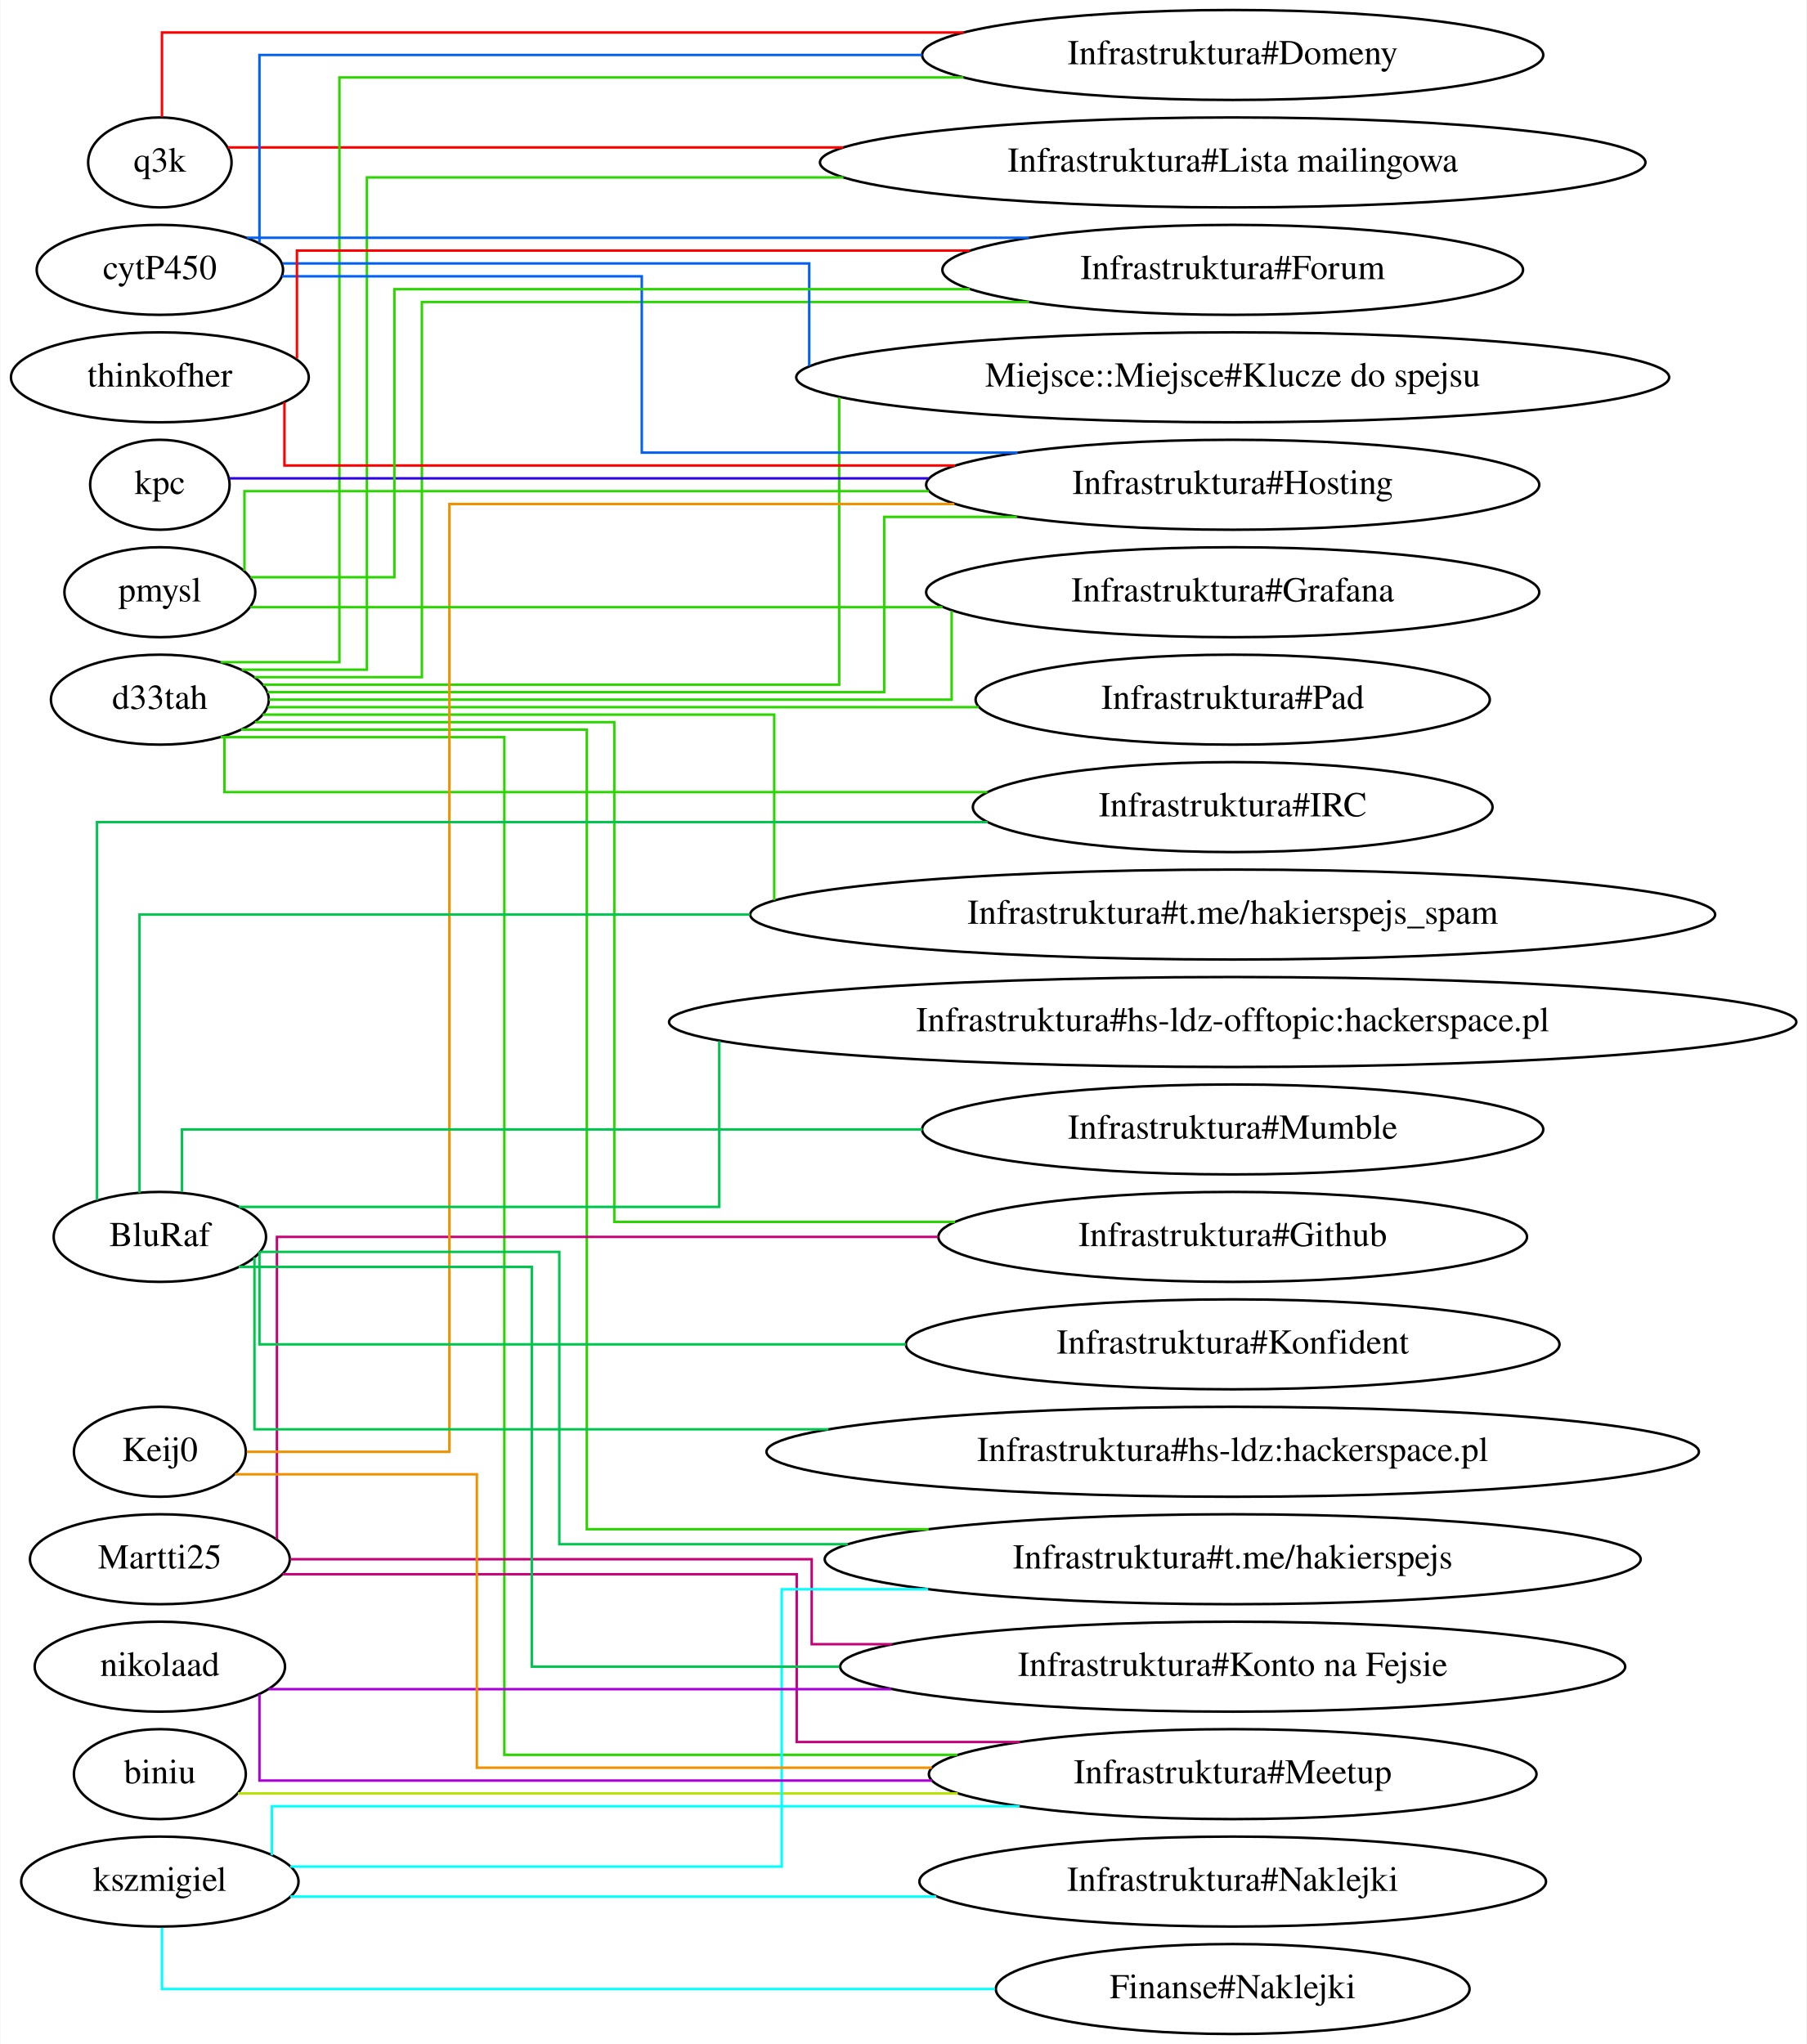
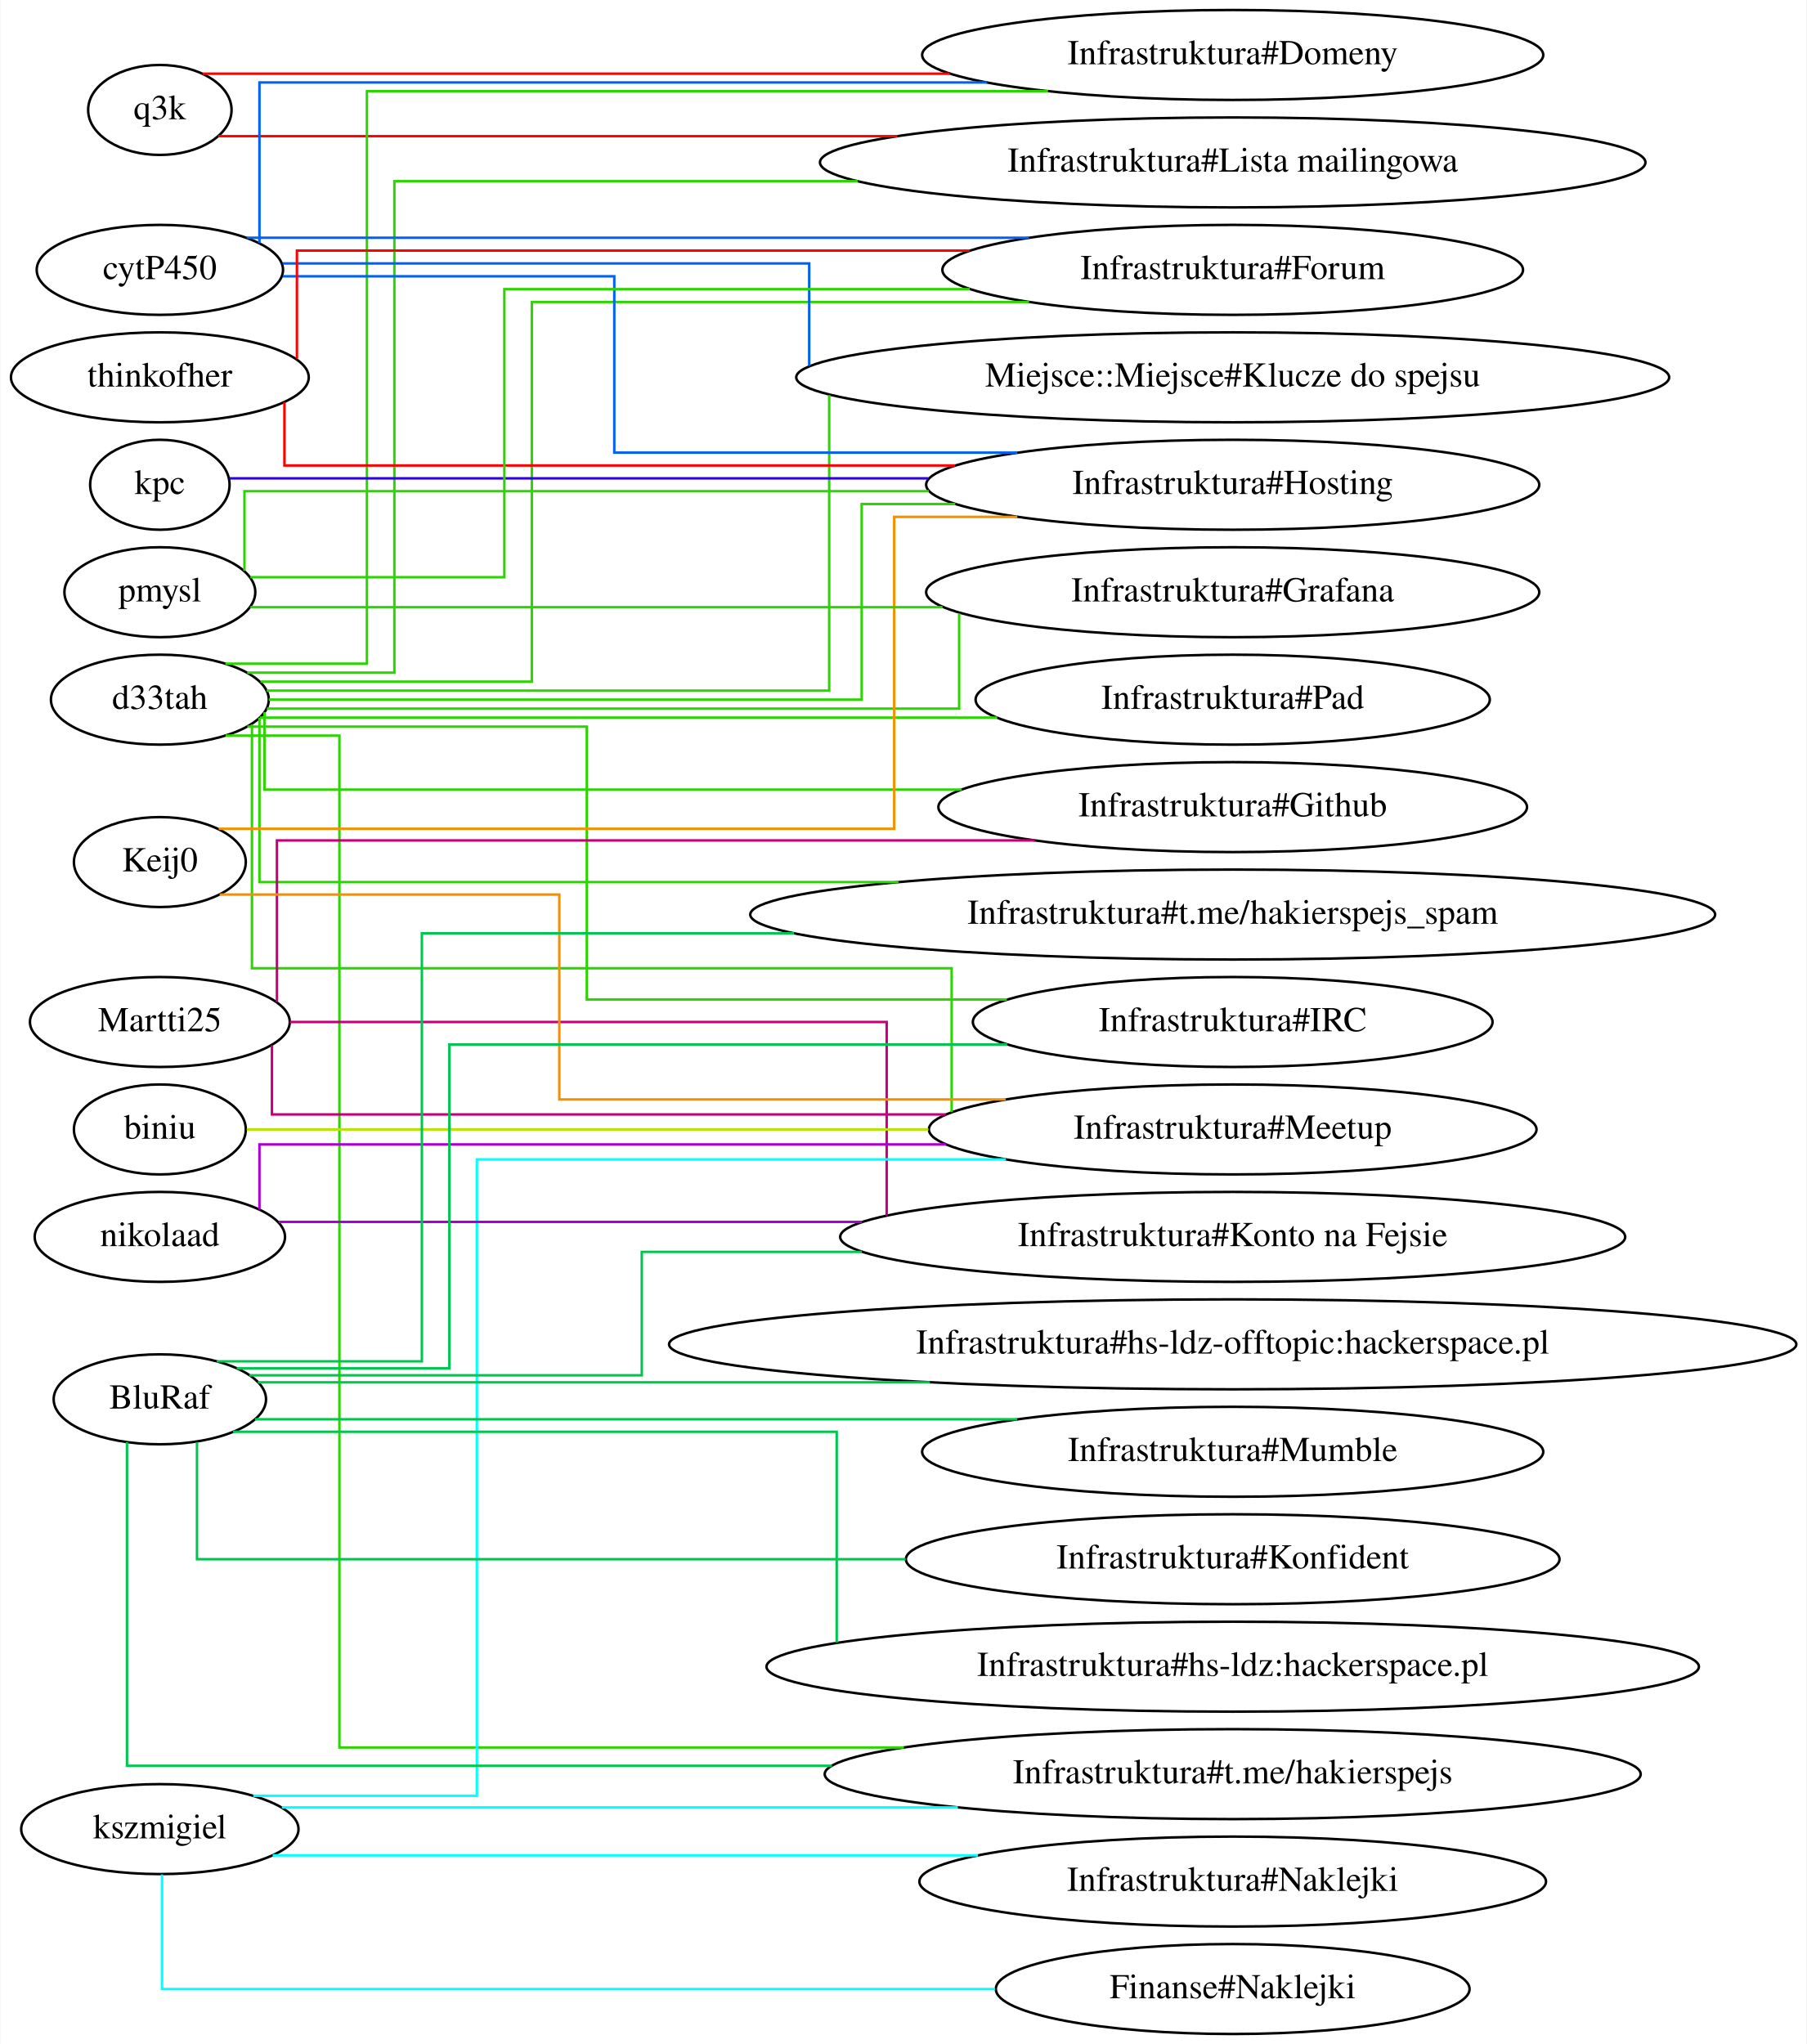
<svg xmlns="http://www.w3.org/2000/svg" width="723pt" height="818pt" viewBox="0.00 0.00 722.65 818.00">
  <g id="graph0" class="graph" transform="scale(1 1) rotate(0) translate(4 814)">
    <polygon fill="#ffffff" stroke="transparent" points="-4,4 -4,-814 718.649,-814 718.649,4 -4,4" />
    <g id="node1" class="node">
-       <ellipse fill="none" stroke="#000000" cx="59.795" cy="-749" rx="28.695" ry="18" />
-       <text text-anchor="middle" x="59.795" y="-745.3" font-family="Times,serif" font-size="14.00" fill="#000000">q3k</text>
+       <ellipse fill="none" stroke="#000000" cx="59.795" cy="-770" rx="28.695" ry="18" />
+       <text text-anchor="middle" x="59.795" y="-766.3" font-family="Times,serif" font-size="14.00" fill="#000000">q3k</text>
    </g>
    <g id="node2" class="node">
+       <ellipse fill="none" stroke="#000000" cx="489.119" cy="-749" rx="165.171" ry="18" />
+       <text text-anchor="middle" x="489.119" y="-745.3" font-family="Times,serif" font-size="14.00" fill="#000000">Infrastruktura#Lista mailingowa</text>
+     </g>
+     <g id="edge1" class="edge">
+       <path fill="none" stroke="#ff0000" d="M83.182,-759.5C133.927,-759.5 257.418,-759.5 354.969,-759.5" />
+     </g>
+     <g id="node3" class="node">
      <ellipse fill="none" stroke="#000000" cx="489.119" cy="-792" rx="124.278" ry="18" />
      <text text-anchor="middle" x="489.119" y="-788.3" font-family="Times,serif" font-size="14.00" fill="#000000">Infrastruktura#Domeny</text>
    </g>
-     <g id="edge1" class="edge">
-       <path fill="none" stroke="#ff0000" d="M60.649,-767.187C60.649,-782.182 60.649,-801 60.649,-801 60.649,-801 254.63,-801 381.551,-801" />
-     </g>
-     <g id="node3" class="node">
-       <ellipse fill="none" stroke="#000000" cx="489.119" cy="-749" rx="165.171" ry="18" />
-       <text text-anchor="middle" x="489.119" y="-745.3" font-family="Times,serif" font-size="14.00" fill="#000000">Infrastruktura#Lista mailingowa</text>
-     </g>
    <g id="edge2" class="edge">
-       <path fill="none" stroke="#ff0000" d="M86.977,-755C135.915,-755 242.234,-755 333.265,-755" />
+       <path fill="none" stroke="#ff0000" d="M76.89,-784.5C126.172,-784.5 271.648,-784.5 375.806,-784.5" />
    </g>
    <g id="node4" class="node">
      <ellipse fill="none" stroke="#000000" cx="59.795" cy="-534" rx="43.592" ry="18" />
      <text text-anchor="middle" x="59.795" y="-530.3" font-family="Times,serif" font-size="14.00" fill="#000000">d33tah</text>
    </g>
+     <g id="edge6" class="edge">
+       <path fill="none" stroke="#2bd500" d="M94.743,-544.8C121.427,-544.8 153.649,-544.8 153.649,-544.8 153.649,-544.8 153.649,-741.5 153.649,-741.5 153.649,-741.5 249.725,-741.5 339.046,-741.5" />
+     </g>
+     <g id="edge14" class="edge">
+       <path fill="none" stroke="#2bd500" d="M86.01,-548.4C110.284,-548.4 142.649,-548.4 142.649,-548.4 142.649,-548.4 142.649,-777.5 142.649,-777.5 142.649,-777.5 313.463,-777.5 415.218,-777.5" />
+     </g>
+     <g id="node5" class="node">
+       <ellipse fill="none" stroke="#000000" cx="489.119" cy="-104" rx="163.271" ry="18" />
+       <text text-anchor="middle" x="489.119" y="-100.3" font-family="Times,serif" font-size="14.00" fill="#000000">Infrastruktura#t.me/hakierspejs</text>
+     </g>
    <g id="edge3" class="edge">
-       <path fill="none" stroke="#2bd500" d="M84.121,-549C104.967,-549 131.649,-549 131.649,-549 131.649,-549 131.649,-783 131.649,-783 131.649,-783 276.127,-783 381.382,-783" />
+       <path fill="none" stroke="#2bd500" d="M86.143,-519.6C106.65,-519.6 131.649,-519.6 131.649,-519.6 131.649,-519.6 131.649,-114.667 131.649,-114.667 131.649,-114.667 255.607,-114.667 357.534,-114.667" />
+     </g>
+     <g id="node6" class="node">
+       <ellipse fill="none" stroke="#000000" cx="489.119" cy="-491" rx="117.779" ry="18" />
+       <text text-anchor="middle" x="489.119" y="-487.3" font-family="Times,serif" font-size="14.00" fill="#000000">Infrastruktura#Github</text>
    </g>
    <g id="edge4" class="edge">
-       <path fill="none" stroke="#2bd500" d="M92.541,-546C115.7,-546 142.649,-546 142.649,-546 142.649,-546 142.649,-743 142.649,-743 142.649,-743 241.333,-743 333.368,-743" />
-     </g>
-     <g id="node5" class="node">
+       <path fill="none" stroke="#2bd500" d="M101.649,-528.994C101.649,-519.102 101.649,-498 101.649,-498 101.649,-498 266.045,-498 380.672,-498" />
+     </g>
+     <g id="node7" class="node">
+       <ellipse fill="none" stroke="#000000" cx="489.119" cy="-448" rx="193.066" ry="18" />
+       <text text-anchor="middle" x="489.119" y="-444.3" font-family="Times,serif" font-size="14.00" fill="#000000">Infrastruktura#t.me/hakierspejs_spam</text>
+     </g>
+     <g id="edge5" class="edge">
+       <path fill="none" stroke="#2bd500" d="M99.649,-526.734C99.649,-508.269 99.649,-461 99.649,-461 99.649,-461 242.656,-461 355.358,-461" />
+     </g>
+     <g id="node8" class="node">
+       <ellipse fill="none" stroke="#000000" cx="489.119" cy="-663" rx="174.669" ry="18" />
+       <text text-anchor="middle" x="489.119" y="-659.3" font-family="Times,serif" font-size="14.00" fill="#000000">Miejsce::Miejsce#Klucze do spejsu</text>
+     </g>
+     <g id="edge7" class="edge">
+       <path fill="none" stroke="#2bd500" d="M102.533,-537.6C178.156,-537.6 327.649,-537.6 327.649,-537.6 327.649,-537.6 327.649,-629.371 327.649,-655.899" />
+     </g>
+     <g id="node9" class="node">
+       <ellipse fill="none" stroke="#000000" cx="489.119" cy="-620" rx="122.678" ry="18" />
+       <text text-anchor="middle" x="489.119" y="-616.3" font-family="Times,serif" font-size="14.00" fill="#000000">Infrastruktura#Hosting</text>
+     </g>
+     <g id="edge8" class="edge">
+       <path fill="none" stroke="#2bd500" d="M103.37,-534C182.257,-534 340.649,-534 340.649,-534 340.649,-534 340.649,-612.286 340.649,-612.286 340.649,-612.286 356.635,-612.286 378.115,-612.286" />
+     </g>
+     <g id="node10" class="node">
+       <ellipse fill="none" stroke="#000000" cx="489.119" cy="-405" rx="103.981" ry="18" />
+       <text text-anchor="middle" x="489.119" y="-401.3" font-family="Times,serif" font-size="14.00" fill="#000000">Infrastruktura#IRC</text>
+     </g>
+     <g id="edge9" class="edge">
+       <path fill="none" stroke="#2bd500" d="M94.782,-523.2C144.768,-523.2 230.649,-523.2 230.649,-523.2 230.649,-523.2 230.649,-414 230.649,-414 230.649,-414 324.184,-414 398.719,-414" />
+     </g>
+     <g id="node11" class="node">
+       <ellipse fill="none" stroke="#000000" cx="489.119" cy="-577" rx="122.678" ry="18" />
+       <text text-anchor="middle" x="489.119" y="-573.3" font-family="Times,serif" font-size="14.00" fill="#000000">Infrastruktura#Grafana</text>
+     </g>
+     <g id="edge10" class="edge">
+       <path fill="none" stroke="#2bd500" d="M102.6,-530.4C189.757,-530.4 379.649,-530.4 379.649,-530.4 379.649,-530.4 379.649,-555 379.649,-568.453" />
+     </g>
+     <g id="node12" class="node">
+       <ellipse fill="none" stroke="#000000" cx="489.119" cy="-362" rx="121.578" ry="18" />
+       <text text-anchor="middle" x="489.119" y="-358.3" font-family="Times,serif" font-size="14.00" fill="#000000">Infrastruktura#Meetup</text>
+     </g>
+     <g id="edge11" class="edge">
+       <path fill="none" stroke="#2bd500" d="M96.649,-524.079C96.649,-497.467 96.649,-426.5 96.649,-426.5 96.649,-426.5 376.649,-426.5 376.649,-426.5 376.649,-426.5 376.649,-385.542 376.649,-368.903" />
+     </g>
+     <g id="node13" class="node">
      <ellipse fill="none" stroke="#000000" cx="489.119" cy="-534" rx="102.882" ry="18" />
      <text text-anchor="middle" x="489.119" y="-530.3" font-family="Times,serif" font-size="14.00" fill="#000000">Infrastruktura#Pad</text>
    </g>
-     <g id="edge5" class="edge">
-       <path fill="none" stroke="#2bd500" d="M102.926,-531C168.95,-531 296.927,-531 387.432,-531" />
-     </g>
-     <g id="node6" class="node">
-       <ellipse fill="none" stroke="#000000" cx="489.119" cy="-491" rx="103.981" ry="18" />
-       <text text-anchor="middle" x="489.119" y="-487.3" font-family="Times,serif" font-size="14.00" fill="#000000">Infrastruktura#IRC</text>
-     </g>
-     <g id="edge6" class="edge">
-       <path fill="none" stroke="#2bd500" d="M85.649,-519.377C85.649,-509.034 85.649,-497 85.649,-497 85.649,-497 271.507,-497 390.935,-497" />
-     </g>
-     <g id="node7" class="node">
+     <g id="edge12" class="edge">
+       <path fill="none" stroke="#2bd500" d="M99.799,-526.8C166.62,-526.8 302.684,-526.8 394.901,-526.8" />
+     </g>
+     <g id="node14" class="node">
      <ellipse fill="none" stroke="#000000" cx="489.119" cy="-706" rx="116.18" ry="18" />
      <text text-anchor="middle" x="489.119" y="-702.3" font-family="Times,serif" font-size="14.00" fill="#000000">Infrastruktura#Forum</text>
    </g>
-     <g id="edge7" class="edge">
-       <path fill="none" stroke="#2bd500" d="M97.65,-543C127.684,-543 164.649,-543 164.649,-543 164.649,-543 164.649,-693.143 164.649,-693.143 164.649,-693.143 311.546,-693.143 407.661,-693.143" />
-     </g>
-     <g id="node8" class="node">
-       <ellipse fill="none" stroke="#000000" cx="489.119" cy="-620" rx="122.678" ry="18" />
-       <text text-anchor="middle" x="489.119" y="-616.3" font-family="Times,serif" font-size="14.00" fill="#000000">Infrastruktura#Hosting</text>
-     </g>
-     <g id="edge8" class="edge">
-       <path fill="none" stroke="#2bd500" d="M102.876,-537C183.62,-537 349.649,-537 349.649,-537 349.649,-537 349.649,-607.143 349.649,-607.143 349.649,-607.143 374.243,-607.143 402.775,-607.143" />
-     </g>
-     <g id="node9" class="node">
-       <ellipse fill="none" stroke="#000000" cx="489.119" cy="-104" rx="121.578" ry="18" />
-       <text text-anchor="middle" x="489.119" y="-100.3" font-family="Times,serif" font-size="14.00" fill="#000000">Infrastruktura#Meetup</text>
-     </g>
-     <g id="edge9" class="edge">
-       <path fill="none" stroke="#2bd500" d="M84.123,-519C123.698,-519 197.649,-519 197.649,-519 197.649,-519 197.649,-111.714 197.649,-111.714 197.649,-111.714 296.388,-111.714 378.927,-111.714" />
-     </g>
-     <g id="node10" class="node">
-       <ellipse fill="none" stroke="#000000" cx="489.119" cy="-448" rx="193.066" ry="18" />
-       <text text-anchor="middle" x="489.119" y="-444.3" font-family="Times,serif" font-size="14.00" fill="#000000">Infrastruktura#t.me/hakierspejs_spam</text>
-     </g>
-     <g id="edge10" class="edge">
-       <path fill="none" stroke="#2bd500" d="M100.945,-528C170.934,-528 305.649,-528 305.649,-528 305.649,-528 305.649,-472.097 305.649,-453.753" />
-     </g>
-     <g id="node11" class="node">
-       <ellipse fill="none" stroke="#000000" cx="489.119" cy="-663" rx="174.669" ry="18" />
-       <text text-anchor="middle" x="489.119" y="-659.3" font-family="Times,serif" font-size="14.00" fill="#000000">Miejsce::Miejsce#Klucze do spejsu</text>
-     </g>
-     <g id="edge11" class="edge">
-       <path fill="none" stroke="#2bd500" d="M101.084,-540C177.134,-540 331.649,-540 331.649,-540 331.649,-540 331.649,-627.565 331.649,-654.93" />
-     </g>
-     <g id="node12" class="node">
-       <ellipse fill="none" stroke="#000000" cx="489.119" cy="-190" rx="163.271" ry="18" />
-       <text text-anchor="middle" x="489.119" y="-186.3" font-family="Times,serif" font-size="14.00" fill="#000000">Infrastruktura#t.me/hakierspejs</text>
-     </g>
-     <g id="edge12" class="edge">
-       <path fill="none" stroke="#2bd500" d="M92.333,-522C141.905,-522 230.649,-522 230.649,-522 230.649,-522 230.649,-202 230.649,-202 230.649,-202 300.414,-202 367.453,-202" />
-     </g>
-     <g id="node13" class="node">
-       <ellipse fill="none" stroke="#000000" cx="489.119" cy="-577" rx="122.678" ry="18" />
-       <text text-anchor="middle" x="489.119" y="-573.3" font-family="Times,serif" font-size="14.00" fill="#000000">Infrastruktura#Grafana</text>
-     </g>
    <g id="edge13" class="edge">
-       <path fill="none" stroke="#2bd500" d="M103.519,-534C190.441,-534 376.649,-534 376.649,-534 376.649,-534 376.649,-557.19 376.649,-569.51" />
-     </g>
-     <g id="node14" class="node">
-       <ellipse fill="none" stroke="#000000" cx="489.119" cy="-319" rx="117.779" ry="18" />
-       <text text-anchor="middle" x="489.119" y="-315.3" font-family="Times,serif" font-size="14.00" fill="#000000">Infrastruktura#Github</text>
-     </g>
-     <g id="edge14" class="edge">
-       <path fill="none" stroke="#2bd500" d="M97.917,-525C151.243,-525 241.649,-525 241.649,-525 241.649,-525 241.649,-325 241.649,-325 241.649,-325 312.264,-325 378.052,-325" />
+       <path fill="none" stroke="#2bd500" d="M100.077,-541.2C144.161,-541.2 208.649,-541.2 208.649,-541.2 208.649,-541.2 208.649,-693.143 208.649,-693.143 208.649,-693.143 324.81,-693.143 407.619,-693.143" />
    </g>
    <g id="node15" class="node">
      <ellipse fill="none" stroke="#000000" cx="59.795" cy="-706" rx="49.291" ry="18" />
      <text text-anchor="middle" x="59.795" y="-702.3" font-family="Times,serif" font-size="14.00" fill="#000000">cytP450</text>
    </g>
+     <g id="edge17" class="edge">
+       <path fill="none" stroke="#0061f2" d="M99.649,-716.746C99.649,-737.484 99.649,-781 99.649,-781 99.649,-781 275.462,-781 390.84,-781" />
+     </g>
+     <g id="edge16" class="edge">
+       <path fill="none" stroke="#0061f2" d="M108.977,-708.571C184.311,-708.571 319.649,-708.571 319.649,-708.571 319.649,-708.571 319.649,-679.063 319.649,-667.536" />
+     </g>
+     <g id="edge18" class="edge">
+       <path fill="none" stroke="#0061f2" d="M109.007,-703.429C162.864,-703.429 241.649,-703.429 241.649,-703.429 241.649,-703.429 241.649,-632.857 241.649,-632.857 241.649,-632.857 331.494,-632.857 402.914,-632.857" />
+     </g>
    <g id="edge15" class="edge">
-       <path fill="none" stroke="#0061f2" d="M99.649,-716.892C99.649,-740.033 99.649,-792 99.649,-792 99.649,-792 250.837,-792 364.818,-792" />
-     </g>
-     <g id="edge18" class="edge">
      <path fill="none" stroke="#0061f2" d="M94.564,-718.857C162.237,-718.857 313.265,-718.857 407.6,-718.857" />
    </g>
-     <g id="edge16" class="edge">
-       <path fill="none" stroke="#0061f2" d="M108.709,-703.429C165.845,-703.429 252.649,-703.429 252.649,-703.429 252.649,-703.429 252.649,-632.857 252.649,-632.857 252.649,-632.857 335.467,-632.857 403.079,-632.857" />
-     </g>
-     <g id="edge17" class="edge">
-       <path fill="none" stroke="#0061f2" d="M108.977,-708.571C184.311,-708.571 319.649,-708.571 319.649,-708.571 319.649,-708.571 319.649,-679.063 319.649,-667.536" />
-     </g>
    <g id="node16" class="node">
-       <ellipse fill="none" stroke="#000000" cx="59.795" cy="-190" rx="51.991" ry="18" />
-       <text text-anchor="middle" x="59.795" y="-186.3" font-family="Times,serif" font-size="14.00" fill="#000000">Martti25</text>
+       <ellipse fill="none" stroke="#000000" cx="59.795" cy="-405" rx="51.991" ry="18" />
+       <text text-anchor="middle" x="59.795" y="-401.3" font-family="Times,serif" font-size="14.00" fill="#000000">Martti25</text>
+     </g>
+     <g id="edge21" class="edge">
+       <path fill="none" stroke="#c60077" d="M106.649,-413.054C106.649,-431.974 106.649,-477.667 106.649,-477.667 106.649,-477.667 297.844,-477.667 409.871,-477.667" />
    </g>
    <g id="edge20" class="edge">
-       <path fill="none" stroke="#c60077" d="M108.933,-184C182.991,-184 314.649,-184 314.649,-184 314.649,-184 314.649,-116.857 314.649,-116.857 314.649,-116.857 359.641,-116.857 403.929,-116.857" />
-     </g>
-     <g id="edge21" class="edge">
-       <path fill="none" stroke="#c60077" d="M106.649,-198.07C106.649,-226.311 106.649,-319 106.649,-319 106.649,-319 258.866,-319 371.245,-319" />
+       <path fill="none" stroke="#c60077" d="M104.649,-395.663C104.649,-384.702 104.649,-368 104.649,-368 104.649,-368 260.996,-368 374.286,-368" />
    </g>
    <g id="node17" class="node">
-       <ellipse fill="none" stroke="#000000" cx="489.119" cy="-147" rx="157.072" ry="18" />
-       <text text-anchor="middle" x="489.119" y="-143.3" font-family="Times,serif" font-size="14.00" fill="#000000">Infrastruktura#Konto na Fejsie</text>
+       <ellipse fill="none" stroke="#000000" cx="489.119" cy="-319" rx="157.072" ry="18" />
+       <text text-anchor="middle" x="489.119" y="-315.3" font-family="Times,serif" font-size="14.00" fill="#000000">Infrastruktura#Konto na Fejsie</text>
    </g>
    <g id="edge19" class="edge">
-       <path fill="none" stroke="#c60077" d="M111.956,-190C188.08,-190 320.649,-190 320.649,-190 320.649,-190 320.649,-156 320.649,-156 320.649,-156 333.791,-156 352.734,-156" />
+       <path fill="none" stroke="#c60077" d="M111.794,-405C195.454,-405 350.649,-405 350.649,-405 350.649,-405 350.649,-349.313 350.649,-327.56" />
    </g>
    <g id="node18" class="node">
-       <ellipse fill="none" stroke="#000000" cx="59.795" cy="-104" rx="34.394" ry="18" />
-       <text text-anchor="middle" x="59.795" y="-100.3" font-family="Times,serif" font-size="14.00" fill="#000000">biniu</text>
+       <ellipse fill="none" stroke="#000000" cx="59.795" cy="-362" rx="34.394" ry="18" />
+       <text text-anchor="middle" x="59.795" y="-358.3" font-family="Times,serif" font-size="14.00" fill="#000000">biniu</text>
    </g>
    <g id="edge22" class="edge">
-       <path fill="none" stroke="#b6e400" d="M91.016,-96.286C150.641,-96.286 283.298,-96.286 379.118,-96.286" />
+       <path fill="none" stroke="#b6e400" d="M94.564,-362C153.254,-362 274.638,-362 367.364,-362" />
    </g>
    <g id="node19" class="node">
-       <ellipse fill="none" stroke="#000000" cx="59.795" cy="-61" rx="55.491" ry="18" />
-       <text text-anchor="middle" x="59.795" y="-57.3" font-family="Times,serif" font-size="14.00" fill="#000000">kszmigiel</text>
-     </g>
-     <g id="edge26" class="edge">
-       <path fill="none" stroke="#00ffff" d="M104.649,-71.543C104.649,-80.235 104.649,-91.143 104.649,-91.143 104.649,-91.143 290.525,-91.143 403.793,-91.143" />
+       <ellipse fill="none" stroke="#000000" cx="59.795" cy="-82" rx="55.491" ry="18" />
+       <text text-anchor="middle" x="59.795" y="-78.3" font-family="Times,serif" font-size="14.00" fill="#000000">kszmigiel</text>
+     </g>
+     <g id="edge25" class="edge">
+       <path fill="none" stroke="#00ffff" d="M108.626,-90.667C174.009,-90.667 291.874,-90.667 379.156,-90.667" />
    </g>
    <g id="edge24" class="edge">
-       <path fill="none" stroke="#00ffff" d="M111.963,-67C184.935,-67 308.649,-67 308.649,-67 308.649,-67 308.649,-178 308.649,-178 308.649,-178 334.827,-178 367.243,-178" />
+       <path fill="none" stroke="#00ffff" d="M97.169,-95.333C134.588,-95.333 186.649,-95.333 186.649,-95.333 186.649,-95.333 186.649,-350 186.649,-350 186.649,-350 309.274,-350 398.368,-350" />
    </g>
    <g id="node20" class="node">
      <ellipse fill="none" stroke="#000000" cx="489.119" cy="-18" rx="94.783" ry="18" />
      <text text-anchor="middle" x="489.119" y="-14.3" font-family="Times,serif" font-size="14.00" fill="#000000">Finanse#Naklejki</text>
    </g>
    <g id="edge23" class="edge">
-       <path fill="none" stroke="#00ffff" d="M60.649,-42.515C60.649,-30.86 60.649,-18 60.649,-18 60.649,-18 267.797,-18 394.028,-18" />
+       <path fill="none" stroke="#00ffff" d="M60.649,-63.831C60.649,-44.91 60.649,-18 60.649,-18 60.649,-18 267.797,-18 394.028,-18" />
    </g>
    <g id="node21" class="node">
      <ellipse fill="none" stroke="#000000" cx="489.119" cy="-61" rx="125.378" ry="18" />
      <text text-anchor="middle" x="489.119" y="-57.3" font-family="Times,serif" font-size="14.00" fill="#000000">Infrastruktura#Naklejki</text>
    </g>
-     <g id="edge25" class="edge">
-       <path fill="none" stroke="#00ffff" d="M112.009,-55C175.809,-55 285.715,-55 370.47,-55" />
+     <g id="edge26" class="edge">
+       <path fill="none" stroke="#00ffff" d="M104.928,-71.5C171.452,-71.5 297.614,-71.5 387.199,-71.5" />
    </g>
    <g id="node22" class="node">
-       <ellipse fill="none" stroke="#000000" cx="59.795" cy="-147" rx="50.091" ry="18" />
-       <text text-anchor="middle" x="59.795" y="-143.3" font-family="Times,serif" font-size="14.00" fill="#000000">nikolaad</text>
+       <ellipse fill="none" stroke="#000000" cx="59.795" cy="-319" rx="50.091" ry="18" />
+       <text text-anchor="middle" x="59.795" y="-315.3" font-family="Times,serif" font-size="14.00" fill="#000000">nikolaad</text>
    </g>
    <g id="edge28" class="edge">
-       <path fill="none" stroke="#ab00d5" d="M99.649,-135.968C99.649,-122.481 99.649,-101.429 99.649,-101.429 99.649,-101.429 254.412,-101.429 368.822,-101.429" />
+       <path fill="none" stroke="#ab00d5" d="M99.649,-329.901C99.649,-340.815 99.649,-356 99.649,-356 99.649,-356 259.488,-356 374.372,-356" />
    </g>
    <g id="edge27" class="edge">
-       <path fill="none" stroke="#ab00d5" d="M103.323,-138C161.308,-138 266.565,-138 352.504,-138" />
+       <path fill="none" stroke="#ab00d5" d="M107.38,-325C163.379,-325 259.078,-325 340.644,-325" />
    </g>
    <g id="node23" class="node">
-       <ellipse fill="none" stroke="#000000" cx="59.795" cy="-233" rx="34.394" ry="18" />
-       <text text-anchor="middle" x="59.795" y="-229.3" font-family="Times,serif" font-size="14.00" fill="#000000">Keij0</text>
+       <ellipse fill="none" stroke="#000000" cx="59.795" cy="-469" rx="34.394" ry="18" />
+       <text text-anchor="middle" x="59.795" y="-465.3" font-family="Times,serif" font-size="14.00" fill="#000000">Keij0</text>
+     </g>
+     <g id="edge30" class="edge">
+       <path fill="none" stroke="#f29100" d="M83.345,-482.333C153.076,-482.333 353.649,-482.333 353.649,-482.333 353.649,-482.333 353.649,-607.143 353.649,-607.143 353.649,-607.143 376.223,-607.143 402.94,-607.143" />
    </g>
    <g id="edge29" class="edge">
-       <path fill="none" stroke="#f29100" d="M94.555,-233C128.681,-233 175.649,-233 175.649,-233 175.649,-233 175.649,-612.286 175.649,-612.286 175.649,-612.286 287.619,-612.286 377.719,-612.286" />
-     </g>
-     <g id="edge30" class="edge">
-       <path fill="none" stroke="#f29100" d="M89.858,-224C127.37,-224 186.649,-224 186.649,-224 186.649,-224 186.649,-106.571 186.649,-106.571 186.649,-106.571 284.357,-106.571 368.706,-106.571" />
+       <path fill="none" stroke="#f29100" d="M83.727,-456C128.321,-456 219.649,-456 219.649,-456 219.649,-456 219.649,-374 219.649,-374 219.649,-374 320.035,-374 398.265,-374" />
    </g>
    <g id="node24" class="node">
-       <ellipse fill="none" stroke="#000000" cx="59.795" cy="-319" rx="42.494" ry="18" />
-       <text text-anchor="middle" x="59.795" y="-315.3" font-family="Times,serif" font-size="14.00" fill="#000000">BluRaf</text>
+       <ellipse fill="none" stroke="#000000" cx="59.795" cy="-254" rx="42.494" ry="18" />
+       <text text-anchor="middle" x="59.795" y="-250.3" font-family="Times,serif" font-size="14.00" fill="#000000">BluRaf</text>
    </g>
    <g id="edge32" class="edge">
-       <path fill="none" stroke="#00c64f" d="M34.649,-333.731C34.649,-374.358 34.649,-485 34.649,-485 34.649,-485 257.464,-485 391.066,-485" />
+       <path fill="none" stroke="#00c64f" d="M46.649,-236.888C46.649,-198.199 46.649,-107.333 46.649,-107.333 46.649,-107.333 202.125,-107.333 328.752,-107.333" />
    </g>
    <g id="edge34" class="edge">
-       <path fill="none" stroke="#00c64f" d="M51.649,-336.666C51.649,-371.996 51.649,-448 51.649,-448 51.649,-448 178.773,-448 295.965,-448" />
+       <path fill="none" stroke="#00c64f" d="M82.547,-269.2C113.385,-269.2 164.649,-269.2 164.649,-269.2 164.649,-269.2 164.649,-440.5 164.649,-440.5 164.649,-440.5 237.137,-440.5 313.589,-440.5" />
+     </g>
+     <g id="edge36" class="edge">
+       <path fill="none" stroke="#00c64f" d="M90.537,-266.4C124.86,-266.4 175.649,-266.4 175.649,-266.4 175.649,-266.4 175.649,-396 175.649,-396 175.649,-396 306.266,-396 398.871,-396" />
+     </g>
+     <g id="edge31" class="edge">
+       <path fill="none" stroke="#00c64f" d="M95.617,-263.6C151.389,-263.6 252.649,-263.6 252.649,-263.6 252.649,-263.6 252.649,-313 252.649,-313 252.649,-313 293.192,-313 340.702,-313" />
+     </g>
+     <g id="node25" class="node">
+       <ellipse fill="none" stroke="#000000" cx="489.119" cy="-190" rx="130.777" ry="18" />
+       <text text-anchor="middle" x="489.119" y="-186.3" font-family="Times,serif" font-size="14.00" fill="#000000">Infrastruktura#Konfident</text>
+     </g>
+     <g id="edge33" class="edge">
+       <path fill="none" stroke="#00c64f" d="M74.649,-236.849C74.649,-217.892 74.649,-190 74.649,-190 74.649,-190 236.805,-190 358.263,-190" />
+     </g>
+     <g id="node26" class="node">
+       <ellipse fill="none" stroke="#000000" cx="489.119" cy="-147" rx="186.567" ry="18" />
+       <text text-anchor="middle" x="489.119" y="-143.3" font-family="Times,serif" font-size="14.00" fill="#000000">Infrastruktura#hs-ldz:hackerspace.pl</text>
+     </g>
+     <g id="edge35" class="edge">
+       <path fill="none" stroke="#00c64f" d="M89.038,-241C159.075,-241 330.649,-241 330.649,-241 330.649,-241 330.649,-180.722 330.649,-156.706" />
+     </g>
+     <g id="node27" class="node">
+       <ellipse fill="none" stroke="#000000" cx="489.119" cy="-276" rx="225.56" ry="18" />
+       <text text-anchor="middle" x="489.119" y="-272.3" font-family="Times,serif" font-size="14.00" fill="#000000">Infrastruktura#hs-ldz-offtopic:hackerspace.pl</text>
+     </g>
+     <g id="edge37" class="edge">
+       <path fill="none" stroke="#00c64f" d="M99.032,-260.8C159.373,-260.8 277.45,-260.8 367.961,-260.8" />
+     </g>
+     <g id="node28" class="node">
+       <ellipse fill="none" stroke="#000000" cx="489.119" cy="-233" rx="124.278" ry="18" />
+       <text text-anchor="middle" x="489.119" y="-229.3" font-family="Times,serif" font-size="14.00" fill="#000000">Infrastruktura#Mumble</text>
    </g>
    <g id="edge38" class="edge">
-       <path fill="none" stroke="#00c64f" d="M99.72,-313C147.068,-313 219.649,-313 219.649,-313 219.649,-313 219.649,-196 219.649,-196 219.649,-196 274.739,-196 335.102,-196" />
-     </g>
-     <g id="edge37" class="edge">
-       <path fill="none" stroke="#00c64f" d="M91.363,-307C135.058,-307 208.649,-307 208.649,-307 208.649,-307 208.649,-147 208.649,-147 208.649,-147 267.735,-147 331.668,-147" />
-     </g>
-     <g id="node25" class="node">
-       <ellipse fill="none" stroke="#000000" cx="489.119" cy="-276" rx="130.777" ry="18" />
-       <text text-anchor="middle" x="489.119" y="-272.3" font-family="Times,serif" font-size="14.00" fill="#000000">Infrastruktura#Konfident</text>
-     </g>
-     <g id="edge31" class="edge">
-       <path fill="none" stroke="#00c64f" d="M99.649,-313.021C99.649,-301.206 99.649,-276 99.649,-276 99.649,-276 245.203,-276 358.348,-276" />
-     </g>
-     <g id="node26" class="node">
-       <ellipse fill="none" stroke="#000000" cx="489.119" cy="-233" rx="186.567" ry="18" />
-       <text text-anchor="middle" x="489.119" y="-229.3" font-family="Times,serif" font-size="14.00" fill="#000000">Infrastruktura#hs-ldz:hackerspace.pl</text>
-     </g>
-     <g id="edge33" class="edge">
-       <path fill="none" stroke="#00c64f" d="M97.649,-310.76C97.649,-290.896 97.649,-242 97.649,-242 97.649,-242 219.585,-242 327.351,-242" />
-     </g>
-     <g id="node27" class="node">
-       <ellipse fill="none" stroke="#000000" cx="489.119" cy="-405" rx="225.56" ry="18" />
-       <text text-anchor="middle" x="489.119" y="-401.3" font-family="Times,serif" font-size="14.00" fill="#000000">Infrastruktura#hs-ldz-offtopic:hackerspace.pl</text>
-     </g>
-     <g id="edge35" class="edge">
-       <path fill="none" stroke="#00c64f" d="M91.393,-331C153.099,-331 283.649,-331 283.649,-331 283.649,-331 283.649,-378.452 283.649,-397.359" />
-     </g>
-     <g id="node28" class="node">
-       <ellipse fill="none" stroke="#000000" cx="489.119" cy="-362" rx="124.278" ry="18" />
-       <text text-anchor="middle" x="489.119" y="-358.3" font-family="Times,serif" font-size="14.00" fill="#000000">Infrastruktura#Mumble</text>
-     </g>
-     <g id="edge36" class="edge">
-       <path fill="none" stroke="#00c64f" d="M68.649,-336.987C68.649,-348.77 68.649,-362 68.649,-362 68.649,-362 240.947,-362 364.955,-362" />
+       <path fill="none" stroke="#00c64f" d="M97.894,-246C165.924,-246 309.865,-246 402.899,-246" />
    </g>
    <g id="node29" class="node">
      <ellipse fill="none" stroke="#000000" cx="59.795" cy="-620" rx="27.895" ry="18" />
      <text text-anchor="middle" x="59.795" y="-616.3" font-family="Times,serif" font-size="14.00" fill="#000000">kpc</text>
    </g>
    <g id="edge39" class="edge">
      <path fill="none" stroke="#2e00e4" d="M87.633,-622.571C143.191,-622.571 270.781,-622.571 367.325,-622.571" />
    </g>
    <g id="node30" class="node">
      <ellipse fill="none" stroke="#000000" cx="59.795" cy="-663" rx="59.59" ry="18" />
      <text text-anchor="middle" x="59.795" y="-659.3" font-family="Times,serif" font-size="14.00" fill="#000000">thinkofher</text>
    </g>
    <g id="edge41" class="edge">
+       <path fill="none" stroke="#ff0000" d="M109.649,-652.983C109.649,-642.551 109.649,-627.714 109.649,-627.714 109.649,-627.714 266.097,-627.714 378.085,-627.714" />
+     </g>
+     <g id="edge40" class="edge">
      <path fill="none" stroke="#ff0000" d="M114.649,-670.483C114.649,-684.59 114.649,-713.714 114.649,-713.714 114.649,-713.714 273.053,-713.714 383.812,-713.714" />
-     </g>
-     <g id="edge40" class="edge">
-       <path fill="none" stroke="#ff0000" d="M109.649,-652.983C109.649,-642.551 109.649,-627.714 109.649,-627.714 109.649,-627.714 266.097,-627.714 378.085,-627.714" />
    </g>
    <g id="node31" class="node">
      <ellipse fill="none" stroke="#000000" cx="59.795" cy="-577" rx="38.194" ry="18" />
      <text text-anchor="middle" x="59.795" y="-573.3" font-family="Times,serif" font-size="14.00" fill="#000000">pmysl</text>
    </g>
    <g id="edge44" class="edge">
-       <path fill="none" stroke="#2bd500" d="M96.081,-583C122.492,-583 153.649,-583 153.649,-583 153.649,-583 153.649,-698.286 153.649,-698.286 153.649,-698.286 285.513,-698.286 383.895,-698.286" />
-     </g>
-     <g id="edge42" class="edge">
      <path fill="none" stroke="#2bd500" d="M93.649,-585.574C93.649,-597.441 93.649,-617.429 93.649,-617.429 93.649,-617.429 251.284,-617.429 367.508,-617.429" />
    </g>
    <g id="edge43" class="edge">
      <path fill="none" stroke="#2bd500" d="M96.029,-571C156.474,-571 280.38,-571 373.012,-571" />
    </g>
+     <g id="edge42" class="edge">
+       <path fill="none" stroke="#2bd500" d="M96.014,-583C136.858,-583 197.649,-583 197.649,-583 197.649,-583 197.649,-698.286 197.649,-698.286 197.649,-698.286 300.404,-698.286 383.892,-698.286" />
+     </g>
  </g>
</svg>
